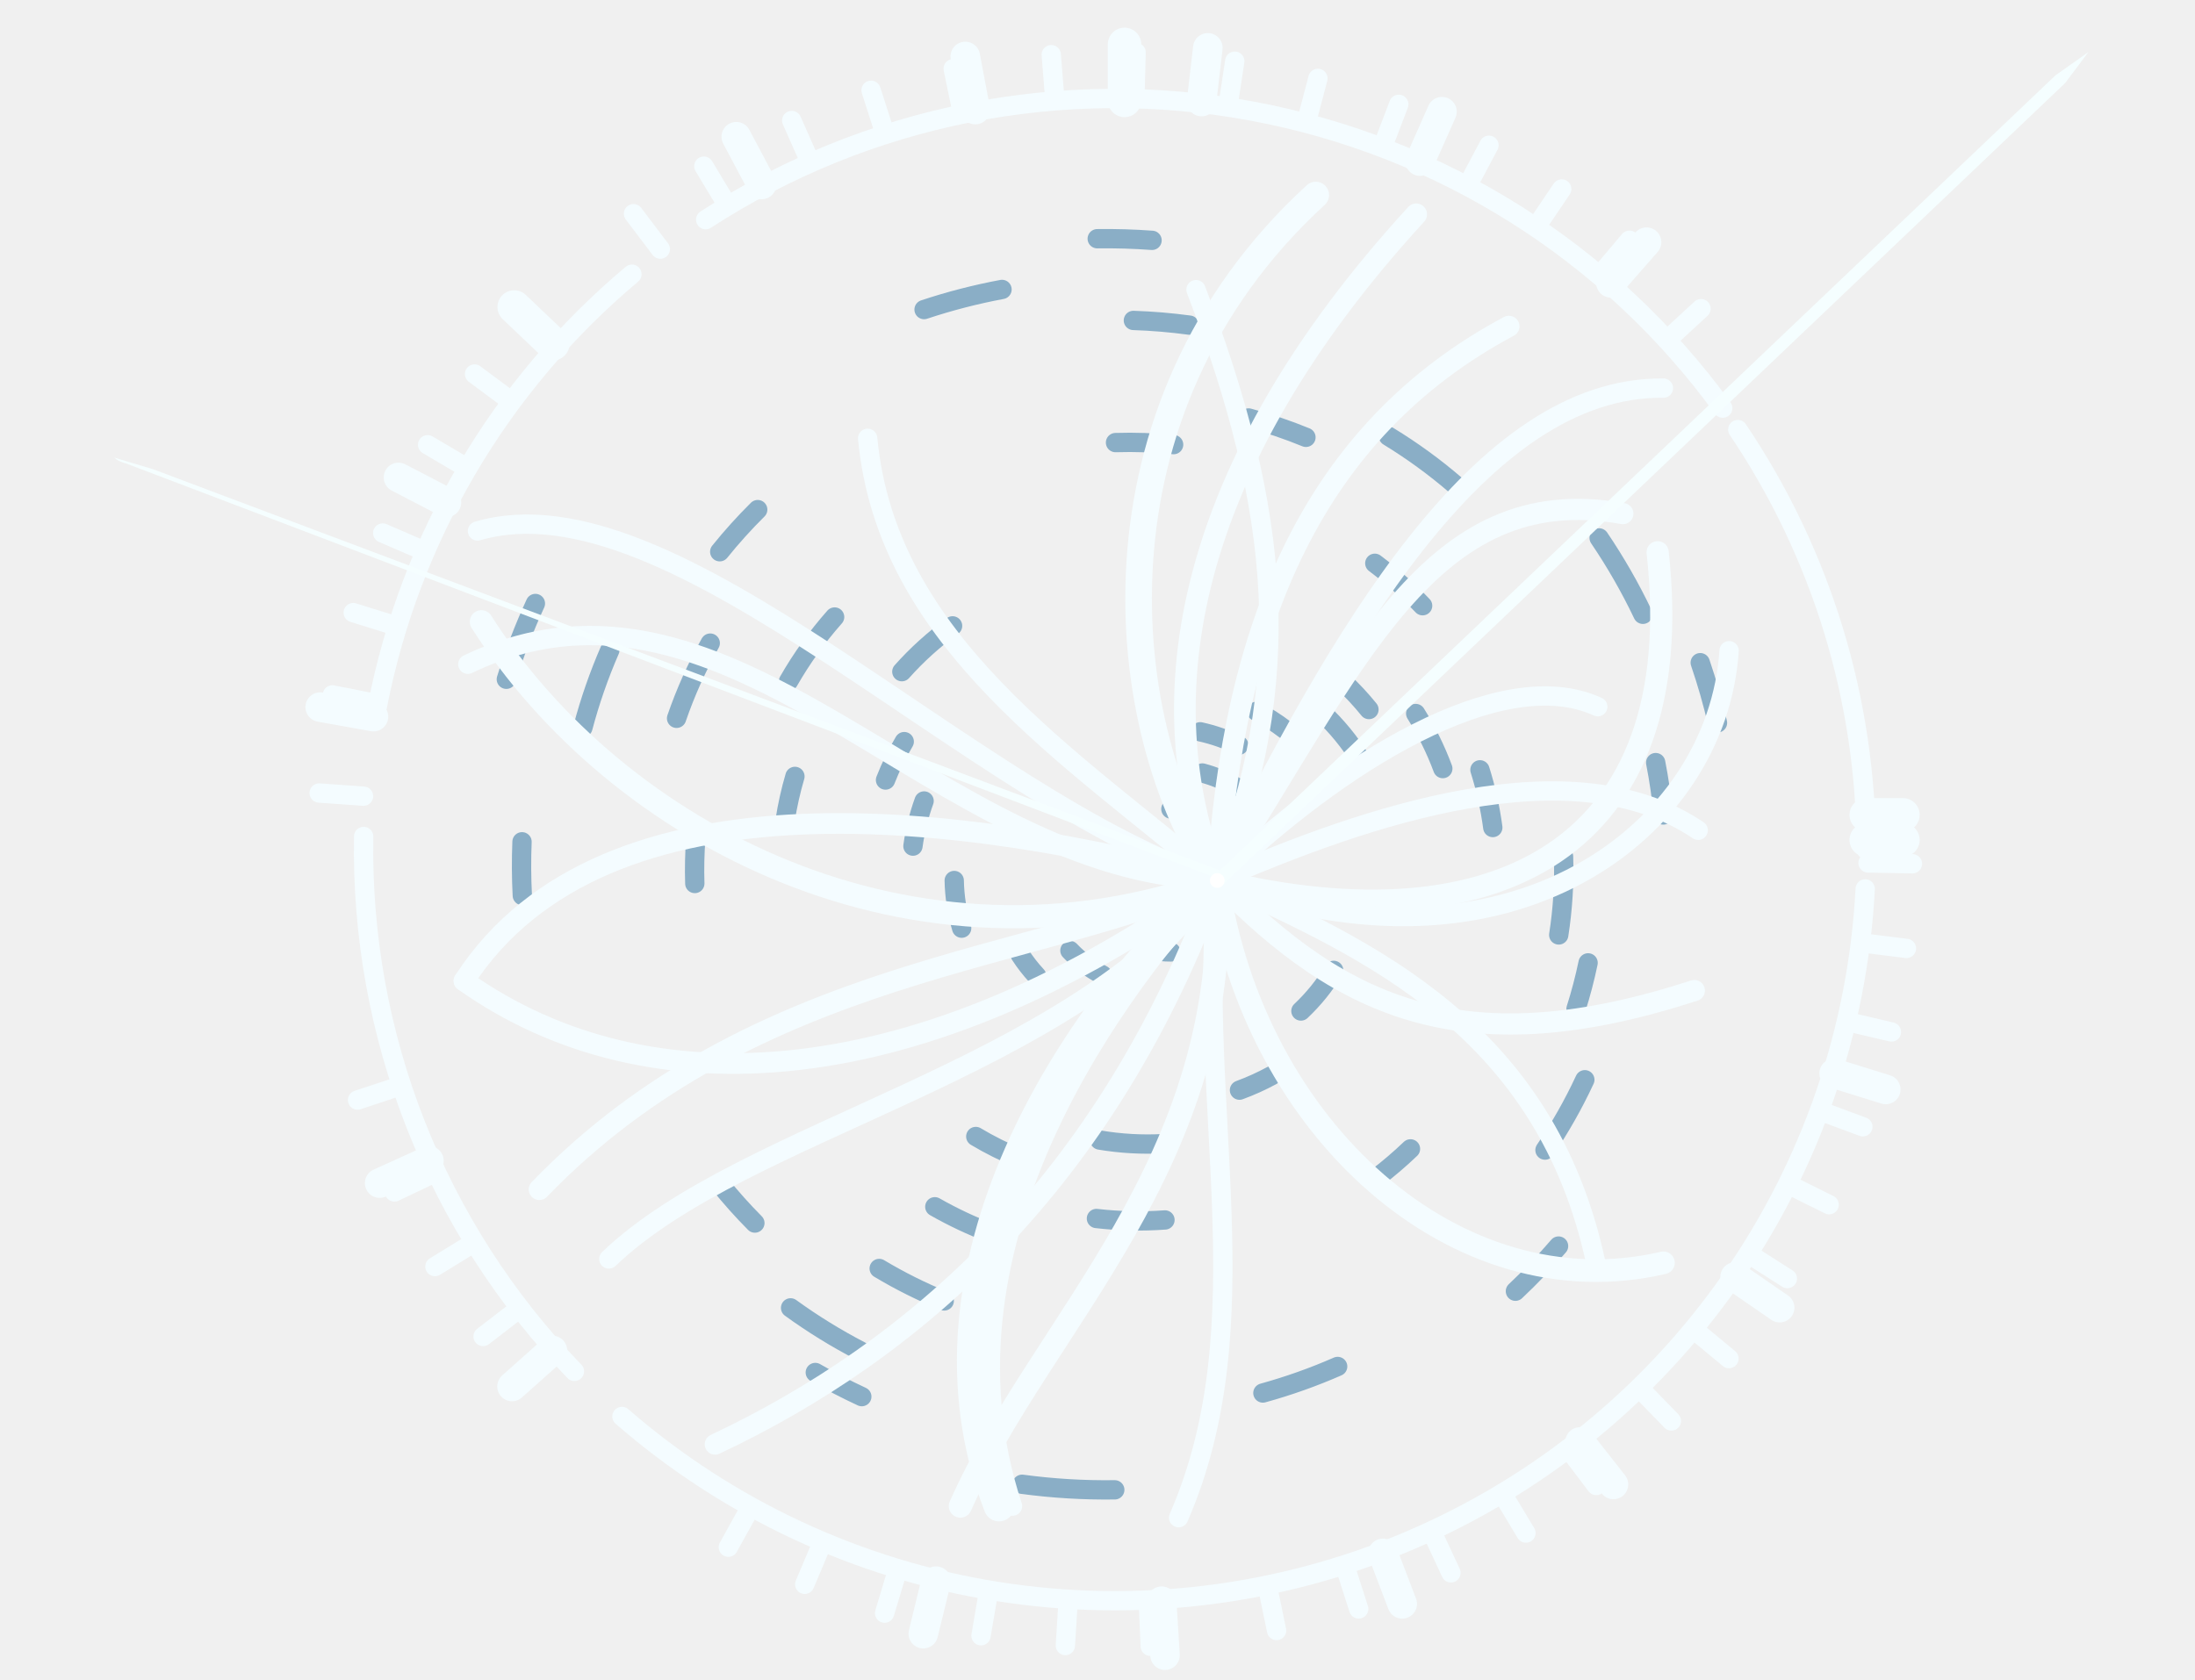
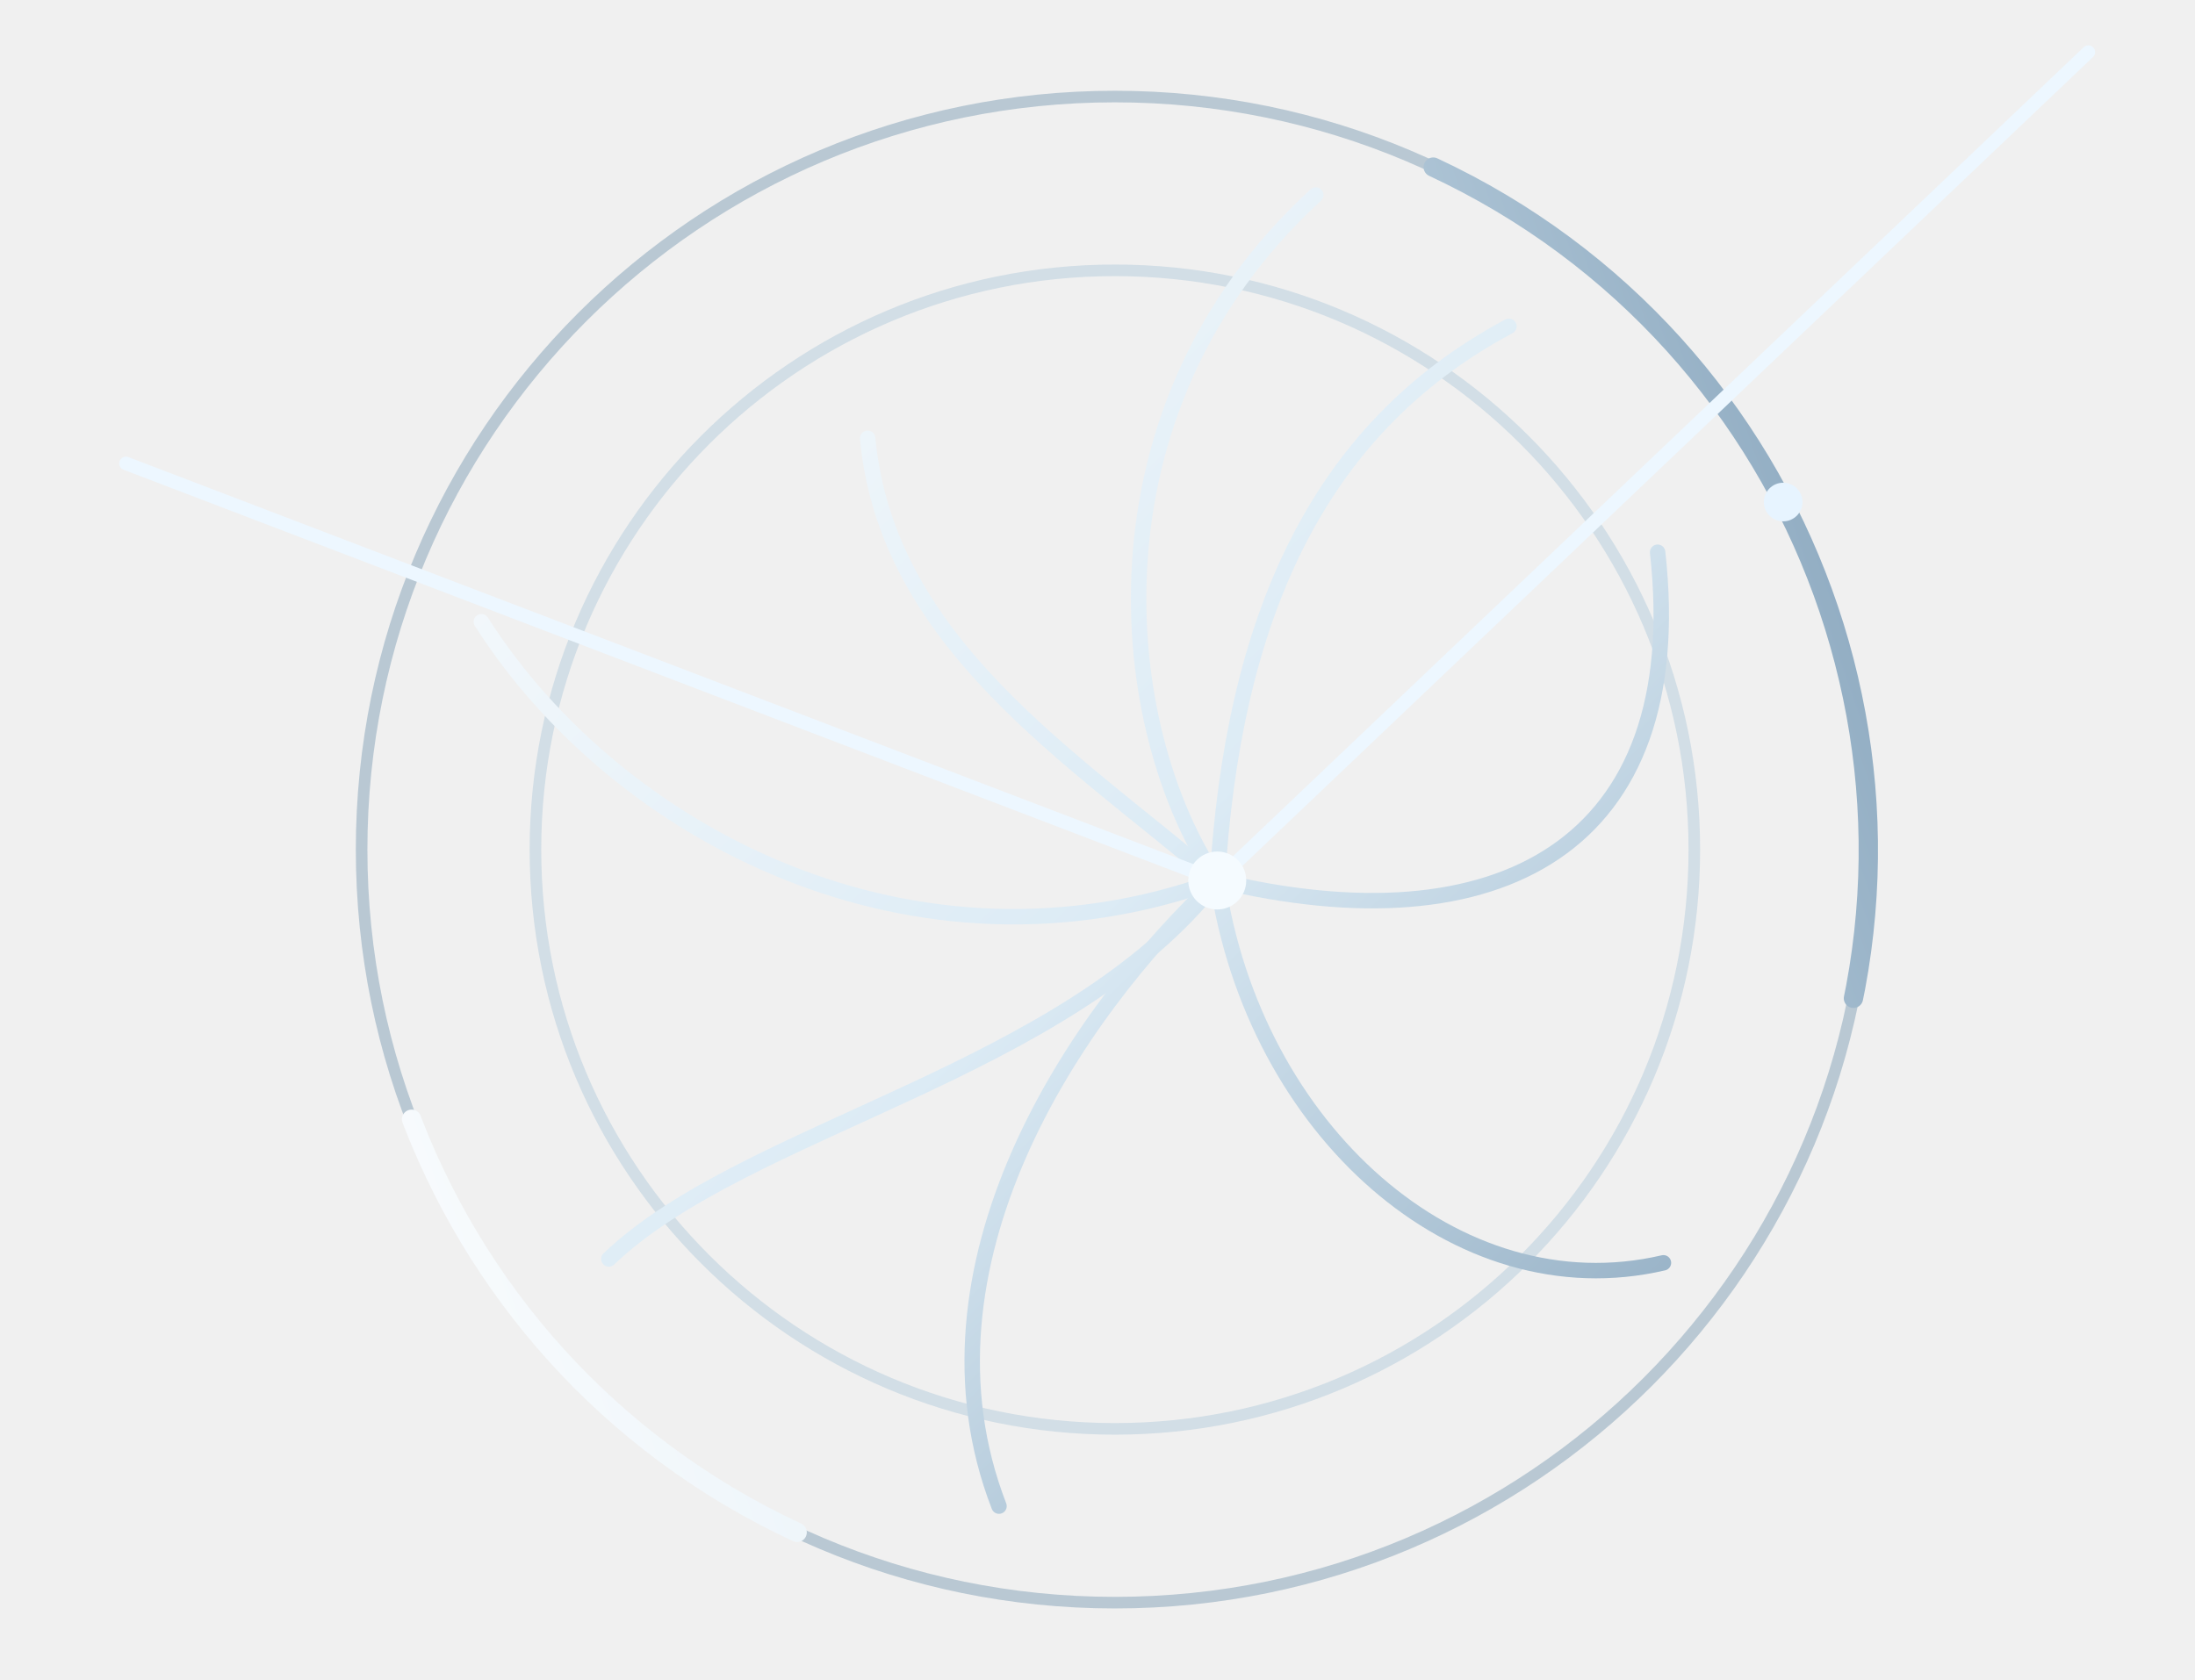
- <svg xmlns="http://www.w3.org/2000/svg" width="1254" height="960" viewBox="90 60 1070 870" fill="none" role="img" aria-labelledby="mark-title" data-node-id="69:3">
-   <style>    .rotor {
-       transform-box: view-box;
-       animation-duration: 60s;
-       animation-timing-function: linear;
-       animation-iteration-count: infinite;
-     }
- 
-     .layer-69-15 {
-       transform-origin: 634px 500px;
-       animation-name: layer-69-15;
-     }
- 
-     @keyframes layer-69-15 {
-       0% { transform: rotate(0rad); }
-       35.833% { transform: rotate(-2.251475rad); }
-       71.667% { transform: rotate(-4.502949rad); }
-       100% { transform: rotate(-6.283185rad); }
-     }
- 
-     .layer-80-2 {
-       transform-origin: 658px 515px;
-       animation-name: layer-80-2;
-     }
- 
-     @keyframes layer-80-2 {
-       0% { transform: rotate(0rad); }
-       23.333% { transform: rotate(2.932153rad); }
-       48.333% { transform: rotate(6.073746rad); }
-       75.833% { transform: rotate(9.529498rad); }
-       100% { transform: rotate(12.56637rad); }
-     }
- 
-     .layer-80-9 {
-       transform-origin: 646px 512px;
-       animation-name: layer-80-9;
-     }
- 
-     @keyframes layer-80-9 {
-       0% { transform: rotate(0rad); }
-       23.333% { transform: rotate(1.466077rad); }
-       48.333% { transform: rotate(3.036873rad); }
-       75.833% { transform: rotate(4.764749rad); }
-       100% { transform: rotate(6.283185rad); }
-     }
- 
-     .layer-80-16 {
-       transform-origin: 634px 509px;
-       animation-name: layer-80-16;
-     }
- 
-     @keyframes layer-80-16 {
-       0% { transform: rotate(0rad); }
-       23.333% { transform: rotate(-1.466077rad); }
-       48.333% { transform: rotate(-3.036873rad); }
-       75.833% { transform: rotate(-4.764749rad); }
-       100% { transform: rotate(-6.283185rad); }
-     }
- 
- 
- @media (prefers-reduced-motion: reduce) { .rotor { animation: none; } }
- </style>
-   <g data-node-id="69:15" class="rotor layer-69-15">
-     <g>
-       <g>
-         <path opacity="1" d="M1022.47 520.36C1018.66 593.155 994.464 663.413 952.653 723.125C910.842 782.837 853.095 829.599 785.995 858.081C718.894 886.563 645.142 895.617 573.145 884.213C501.147 872.809 433.803 841.404 378.79 793.58M354.18 770.22C282.512 696.007 243.26 596.363 245.06 493.21M252.15 425.78C269.155 338.293 315.686 259.298 383.96 202.01M422.14 173.76C505.708 119.49 606.916 99.358 704.892 117.516C802.868 135.674 890.14 190.737 948.71 271.35M956.5 282.47C999.845 346.735 1023 422.484 1023 500" stroke="#F4FCFF" stroke-width="10.00" stroke-linecap="round" />
-         <path opacity="1" d="M1023.94 506.92L1046.93 507.33M1020.99 548.33L1043.82 551.18M1013.66 589.19L1036.05 594.45M999.68 635.55L1021.25 643.55M983.2 673.66L1003.8 683.9M962.77 709.79L982.16 722.16M934.24 748.92L951.94 763.59M906.08 779.42L922.12 795.9M869.35 810.98L883.23 829.32M834.96 834.24L846.82 853.95M798.3 853.7L807.99 874.56M753.2 871.34L760.23 893.24M713.05 881.9L717.72 904.43M651.3 889.62L652.32 912.59M609.79 889.25L608.36 912.2M568.55 884.47L564.69 907.14M521.41 873.39L514.77 895.42M482.36 859.31L473.42 880.5M445.03 841.16L433.88 861.28M325.12 738.1L306.9 752.14M301.56 703.92L281.96 715.95M281.77 667.43L261 677.3M263.73 622.49L241.9 629.71M244.98 472.33L222.04 470.7M251.41 424.34L228.85 419.88M261.62 384.1L239.66 377.27M276.05 345.18L254.94 336.05M297.99 302.01L278.18 290.33M320.94 267.42L302.48 253.7M398.65 189.02L384.77 170.68M433.04 165.76L421.18 146.05M476.01 143.44L466.69 122.41M514.8 128.66L507.77 106.76M554.95 118.1L550.28 95.57M602.88 111.24L601.05 88.32M644.38 110.14L644.99 87.15M692.62 114.43L696.07 91.69M733.27 122.84L739.12 100.6M772.79 135.53L780.98 114.04M816.89 155.54L827.68 135.23M852.47 176.93L865.35 157.88M885.57 201.99L900.41 184.41M920.56 235.46L937.46 219.86" stroke="#F4FCFF" stroke-width="10.00" stroke-linecap="round" />
-         <path opacity="1" d="M1006.38 615.9L1033.12 624.22M955.11 721.33L978.17 737.22M874.83 806.76L892.13 828.78M772.79 864.47L782.76 890.63M658.21 889.25L659.95 917.19M541.44 878.86L534.8 906.06M342.79 759.41L321.88 778.04M278.85 661.15L253.35 672.72M250.13 431.14L222.57 426.2M287.93 320.17L263.09 307.26M451.11 155.54L437.98 130.81M561.74 116.75L556.55 89.24M678.89 112.59L682.12 84.78M791.99 143.44L803.34 117.84M890.82 206.5L909.26 185.43" stroke="#F4FCFF" stroke-width="15.30" stroke-linecap="round" />
-         <path opacity="1" d="M639 83V112M1023 482H1042M1023 495H1042M323 219L343 238" stroke="#F4FCFF" stroke-width="17.34" stroke-linecap="round" />
-       </g>
+ <svg xmlns="http://www.w3.org/2000/svg" width="1254" height="960" viewBox="90 60 1070 870" fill="none" role="img" aria-labelledby="title">
+   <style>.orbit{transform-origin:634px 500px;animation:turn 80s linear infinite}@keyframes turn{to{transform:rotate(360deg)}}@media(prefers-reduced-motion:reduce){.orbit{animation:none}}</style>
+   <defs>
+     <linearGradient id="silver" x1="260" y1="140" x2="980" y2="880" gradientUnits="userSpaceOnUse">
+       <stop stop-color="#ffffff" />
+       <stop offset=".52" stop-color="#dcebf5" />
+       <stop offset="1" stop-color="#7c9bb4" />
+     </linearGradient>
+   </defs>
+   <g stroke-linecap="round" stroke-linejoin="round">
+     <circle cx="634" cy="500" r="390" stroke="#8ca8bc" stroke-opacity=".55" stroke-width="6" />
+     <g class="orbit">
+       <circle cx="634" cy="500" r="390" stroke="url(#silver)" stroke-width="10" stroke-dasharray="520 705 300 926" transform="rotate(-65 634 500)" />
+       <circle cx="980" cy="320" r="10" fill="#e7f4ff" />
    </g>
-   </g>
-   <g data-node-id="80:2" class="rotor layer-80-2">
-     <g>
-       <g>
-         <path opacity="1" d="M663 553C659.477 553.001 655.967 552.662 652.54 551.99M663 479C666.447 479 669.883 479.325 673.24 479.97M627.54 564.91C621.16 561.576 615.471 557.301 610.72 552.27M679.3 460.33C685.294 461.924 690.996 464.274 696.23 467.31M593.47 565.35C590.316 561.952 587.486 558.312 585.01 554.47M678.19 438.99C685.147 440.535 691.864 442.88 698.18 445.97M747.28 562.55C742.658 570.245 736.953 577.322 730.32 583.59M554.67 540.69C552.276 532.646 550.982 524.35 550.82 516M707.34 428.39C712.544 431.14 717.489 434.301 722.12 437.84M715.19 617.05C709.833 619.948 704.257 622.465 698.51 624.58M529.45 498.2C530.54 490.241 532.473 482.408 535.22 474.82M741 428.71C748.805 436.01 755.569 444.254 761.12 453.23" stroke="#8AAEC6" stroke-width="10.00" stroke-linecap="round" />
-       </g>
-     </g>
-   </g>
-   <g data-node-id="80:9" class="rotor layer-80-9">
-     <g>
-       <g>
-         <path opacity="1" d="M658.85 652.3C647.905 652.868 636.928 652.241 626.13 650.43M515.25 463.97C517.931 457.102 521.171 450.448 524.94 444.07M752.2 413.1C756.985 417.585 761.443 422.383 765.54 427.46M584.66 659.9C576.81 656.7 569.227 652.915 561.98 648.58M523.7 407.85C531.541 399.04 540.35 391.087 549.97 384.13M789.74 429.52C795.379 438.554 800.082 448.107 803.78 458.04M659.93 691.8C648.106 692.66 636.225 692.409 624.45 691.05M463.28 484.81C464.468 477.138 466.161 469.549 468.35 462.09M823.01 458.68C826.089 468.442 828.314 478.441 829.66 488.57M569.91 698.69C559.844 694.876 550.1 690.288 540.77 684.97M465.04 412.81C471.826 400.958 479.82 389.81 488.9 379.54M768.57 351.72C777.419 358.374 785.7 365.725 793.33 373.7M787.04 654.99C781.433 660.361 775.517 665.413 769.32 670.12M416.51 517.56C416.26 509.743 416.43 501.919 417.02 494.12M634.33 289.21C644.369 288.899 654.418 289.249 664.41 290.26M866.29 503.64C866.724 517.207 865.891 530.784 863.8 544.2" stroke="#8AAEC6" stroke-width="10.00" stroke-linecap="round" />
-       </g>
-     </g>
-   </g>
-   <g data-node-id="80:16" class="rotor layer-80-16">
-     <g>
-       <g>
-         <path opacity="1" d="M545.64 733.74C533.996 729 522.739 723.38 511.97 716.93M407.07 432.01C411.71 418.546 417.543 405.512 424.5 393.06M703.24 276.47C713.34 279.18 723.253 282.527 732.92 286.49M879 558.66C877.327 566.703 875.241 574.657 872.75 582.49M447.61 693.41C441.215 686.964 435.16 680.195 429.47 673.13M429.41 345.74C435.552 338.11 442.119 330.826 449.08 323.92M775.64 285.93C787.898 293.414 799.52 301.875 810.39 311.23M877.31 619.19C871.421 631.857 864.523 644.039 856.68 655.62M502.16 759.6C489.599 753.077 477.546 745.633 466.1 737.33M358.58 436.78C362.214 423.068 366.88 409.647 372.54 396.63M643.58 225.95C653.289 226.268 662.975 227.079 672.6 228.38M913.99 454.94C915.744 463.915 917.059 472.969 917.93 482.07M749.34 767.68C736.787 773.183 723.85 777.778 710.63 781.43M327.2 523.79C326.722 514.517 326.672 505.227 327.05 495.95M535.21 220.32C548.405 215.935 561.887 212.454 575.56 209.9M884.72 338.58C893.258 351.183 900.833 364.407 907.38 378.14M863.71 705.32C856.685 713.505 849.228 721.313 841.37 728.71M502.97 783.3C494.761 779.491 486.726 775.32 478.89 770.8M318.93 411.79C323.089 398.396 328.117 385.285 333.98 372.54M624.86 183.63C634.328 183.498 643.797 183.778 653.24 184.47M937.06 403.19C940.557 413.428 943.537 423.835 945.99 434.37M633.94 831.57C617.894 831.792 601.853 830.83 585.95 828.69" stroke="#8AAEC6" stroke-width="10.00" stroke-linecap="round" />
-       </g>
-     </g>
-   </g>
-   <g data-node-id="69:51">
-     <g>
-       <path opacity="1" d="M687 516C634 438 616 273 738 161" stroke="#F4FCFF" stroke-width="13.77" stroke-linecap="round" />
-       <path opacity="1" d="M687 516C650 422 670 302 790 171" stroke="#F4FCFF" stroke-width="11.22" stroke-linecap="round" />
-       <path opacity="1" d="M687 516C728 413 720 325 676 210" stroke="#F4FCFF" stroke-width="10.00" stroke-linecap="round" />
-       <path opacity="1" d="M687 516C695 383 737 283 838 229" stroke="#F4FCFF" stroke-width="10.96" stroke-linecap="round" />
-       <path opacity="1" d="M687 516C749 391 823 260 918 261" stroke="#F4FCFF" stroke-width="10.00" stroke-linecap="round" />
-       <path opacity="1" d="M687 516C759 404 797 308 897 326" stroke="#F4FCFF" stroke-width="10.96" stroke-linecap="round" />
-       <path opacity="1" d="M687 516C750 455 834 403 884 426" stroke="#F4FCFF" stroke-width="10.00" stroke-linecap="round" />
-       <path opacity="1" d="M687 516C765 482 871 446 936 490" stroke="#F4FCFF" stroke-width="10.00" stroke-linecap="round" />
-       <path opacity="1" d="M687 516C832 551 932 499 915 346" stroke="#F4FCFF" stroke-width="11.47" stroke-linecap="round" />
-       <path opacity="1" d="M687 516C839 573 946 490 952 397" stroke="#F4FCFF" stroke-width="10.00" stroke-linecap="round" />
-     </g>
-   </g>
-   <g data-node-id="69:71">
-     <g>
-       <path opacity="1" d="M687 516C753 584 817 611 934 573" stroke="#F4FCFF" stroke-width="10.96" stroke-linecap="round" />
-       <path opacity="1" d="M687 516C766 552 857 593 883 714" stroke="#F4FCFF" stroke-width="10.00" stroke-linecap="round" />
-       <path opacity="1" d="M687 516C706 645 811 739 918 714" stroke="#F4FCFF" stroke-width="11.73" stroke-linecap="round" />
-       <path opacity="1" d="M687 516C676 634 711 745 667 846" stroke="#F4FCFF" stroke-width="10.00" stroke-linecap="round" />
-       <path opacity="1" d="M687 516C694 663 596 745 554 840" stroke="#F4FCFF" stroke-width="11.98" stroke-linecap="round" />
-       <path opacity="1" d="M687 516C612 586 526 716 574 840" stroke="#F4FCFF" stroke-width="15.81" stroke-linecap="round" />
-       <path opacity="1" d="M687 516C639 568 535 701 581 840" stroke="#F4FCFF" stroke-width="10.00" stroke-linecap="round" />
-       <path opacity="1" d="M687 516C630 673 529 760 427 808" stroke="#F4FCFF" stroke-width="10.71" stroke-linecap="round" />
-     </g>
-   </g>
-   <g data-node-id="69:89">
-     <g>
-       <path opacity="1" d="M687 516C609 616 443 644 372 712" stroke="#F4FCFF" stroke-width="10.00" stroke-linecap="round" />
-       <path opacity="1" d="M687 516C596 558 448 560 336 676" stroke="#F4FCFF" stroke-width="10.96" stroke-linecap="round" />
-       <path opacity="1" d="M687 516C534 626 393 636 297 568" stroke="#F4FCFF" stroke-width="10.71" stroke-linecap="round" />
-       <path opacity="1" d="M687 516C560 482 370 455 297 568" stroke="#F4FCFF" stroke-width="10.71" stroke-linecap="round" />
-       <path opacity="1" d="M687 516C530 573 376 492 306 382" stroke="#F4FCFF" stroke-width="11.98" stroke-linecap="round" />
-       <path opacity="1" d="M687 516C559 474 406 305 304 335" stroke="#F4FCFF" stroke-width="10.00" stroke-linecap="round" />
-       <path opacity="1" d="M687 516C541 513 437 338 299 404" stroke="#F4FCFF" stroke-width="10.00" stroke-linecap="round" />
-       <path opacity="1" d="M687 516C612 452 516 393 506 287" stroke="#F4FCFF" stroke-width="10.00" stroke-linecap="round" />
-     </g>
-   </g>
-   <g data-node-id="69:102">
-     <g>
-       <path d="M690 516L122 300C119.333 299.333 117.333 298.333 116 297L136 303L689 511L690 516Z" fill="#F5FEFF" />
-     </g>
-   </g>
-   <g data-node-id="69:110">
-     <g>
-       <path d="M684 515L1121 99L1138 87L1126 103L688 520L684 515Z" fill="#F5FEFF" />
-     </g>
-   </g>
-   <g data-node-id="69:124">
-     <g>
-       <g>
-         <path d="M687 519.8C689.099 519.8 690.8 518.099 690.8 516C690.8 513.901 689.099 512.2 687 512.2C684.901 512.2 683.2 513.901 683.2 516C683.2 518.099 684.901 519.8 687 519.8Z" fill="white" />
-       </g>
-     </g>
+     <circle cx="634" cy="500" r="300" stroke="#aec8db" stroke-opacity=".45" stroke-width="6" />
+     <path d="M687 516C634 438 616 273 738 161" stroke="url(#silver)" stroke-width="8" />
+     <path d="M687 516C695 383 737 283 838 229" stroke="url(#silver)" stroke-width="8" />
+     <path d="M687 516C832 551 932 499 915 346" stroke="url(#silver)" stroke-width="8" />
+     <path d="M687 516C706 645 811 739 918 714" stroke="url(#silver)" stroke-width="8" />
+     <path d="M687 516C612 586 526 716 574 840" stroke="url(#silver)" stroke-width="8" />
+     <path d="M687 516C609 616 443 644 372 712" stroke="url(#silver)" stroke-width="8" />
+     <path d="M687 516C530 573 376 492 306 382" stroke="url(#silver)" stroke-width="8" />
+     <path d="M687 516C612 452 516 393 506 287" stroke="url(#silver)" stroke-width="8" />
+     <path d="M122 300L687 516L1138 87" stroke="#edf7ff" stroke-width="7" />
+     <circle cx="687" cy="516" r="15" fill="#f5fbff" />
  </g>
</svg>
